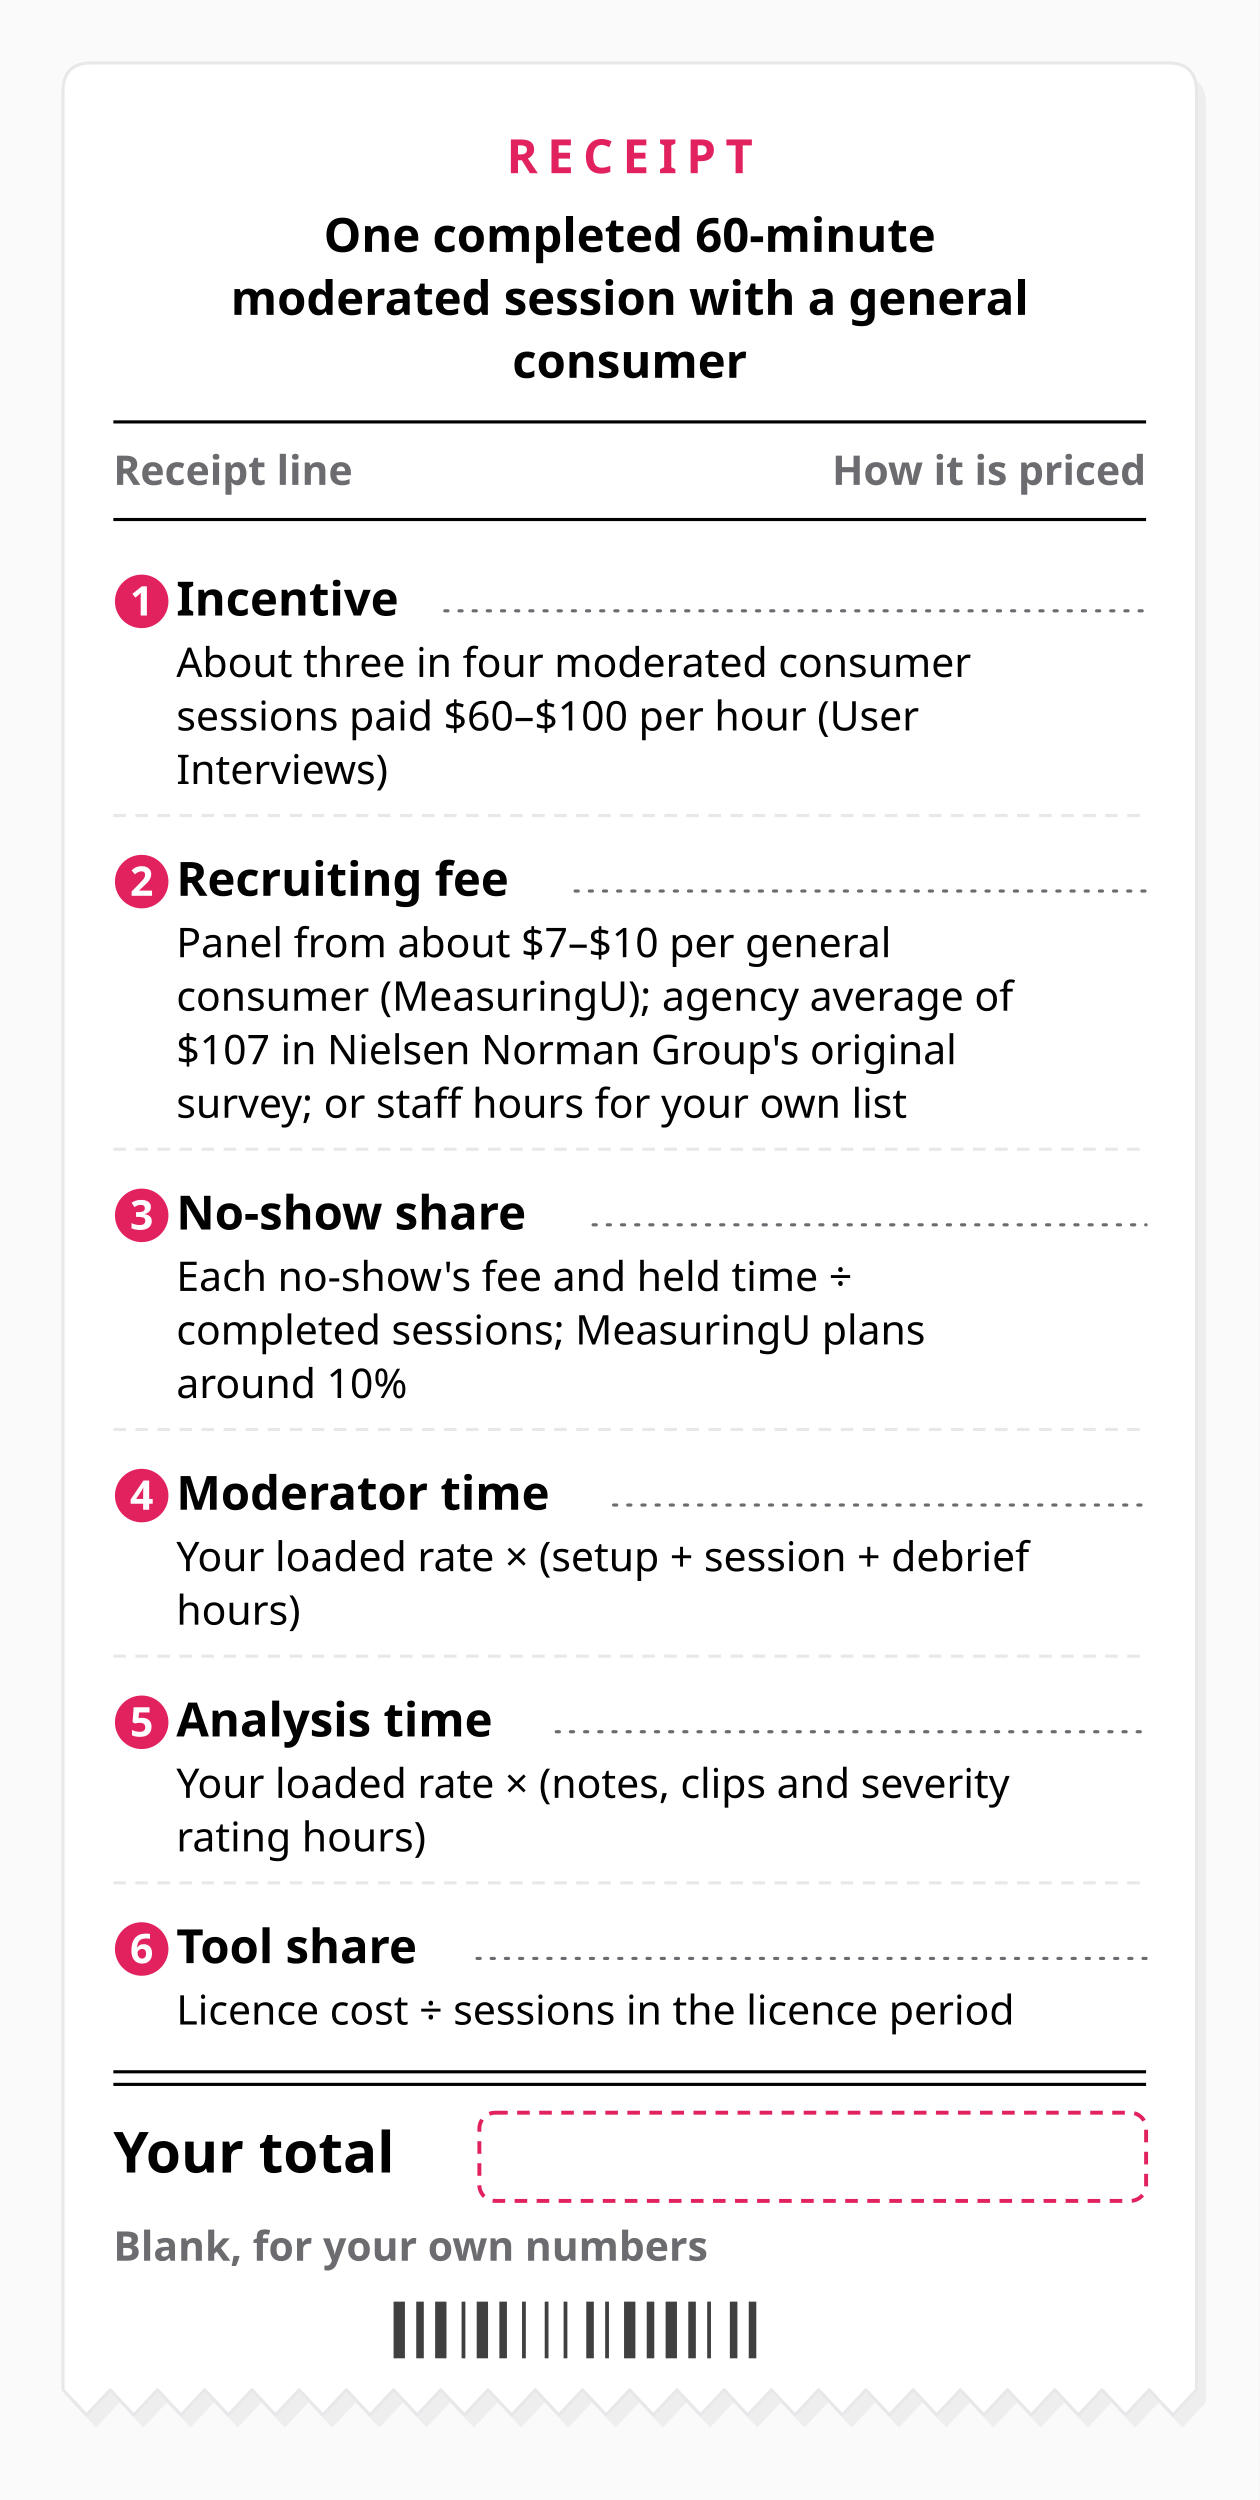
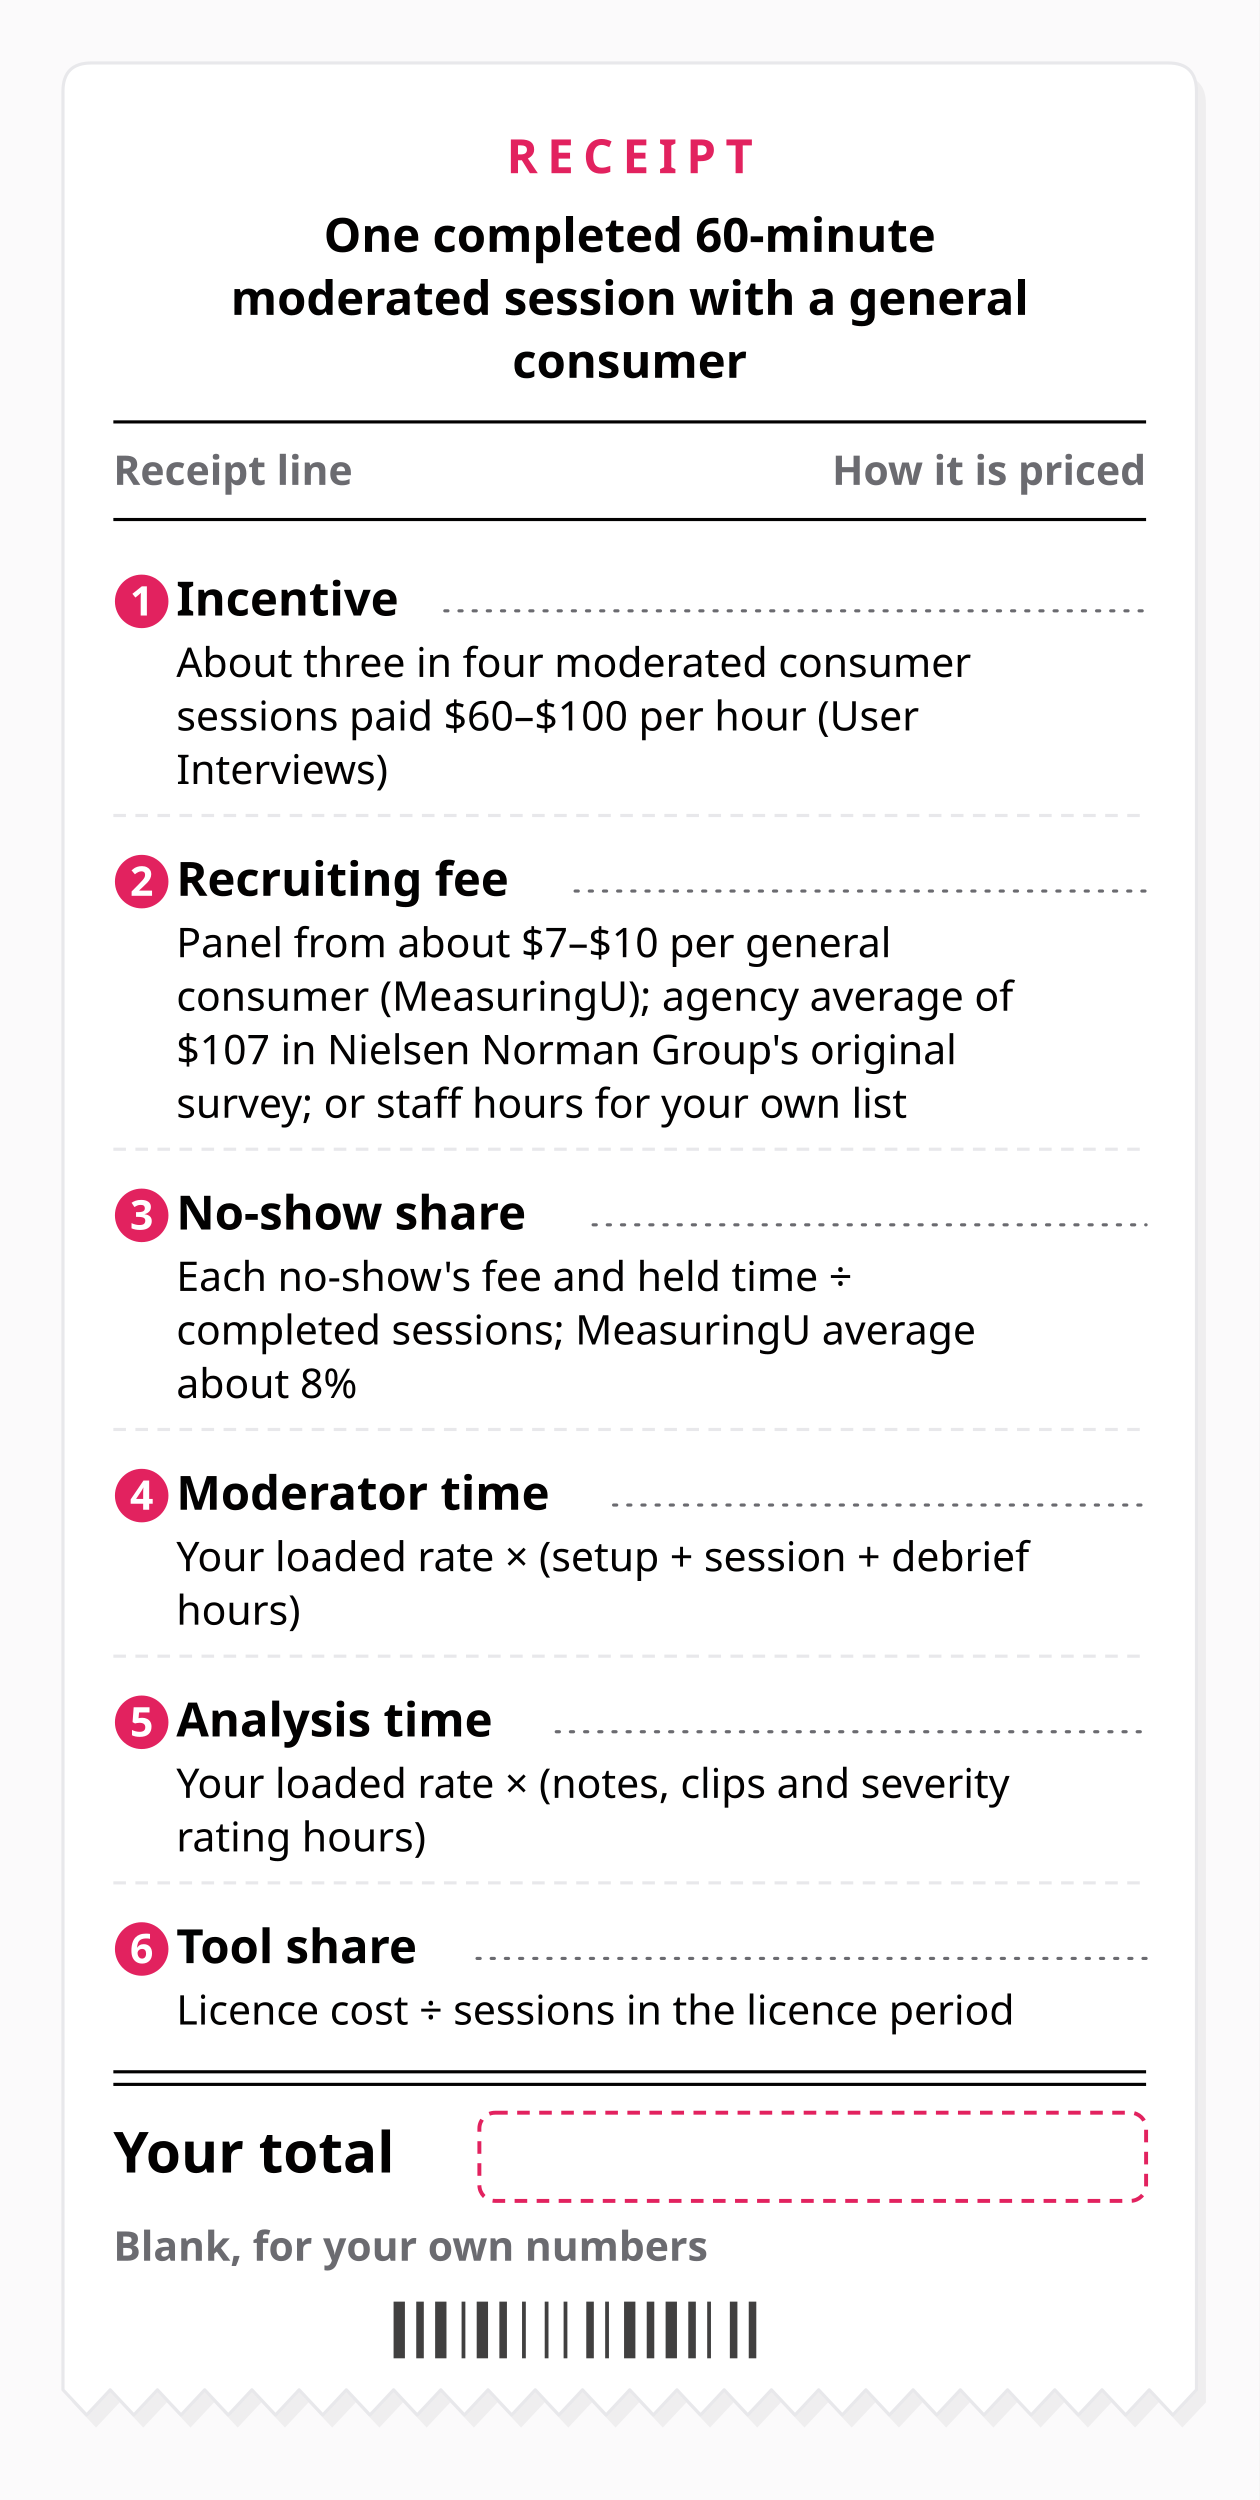
<svg xmlns="http://www.w3.org/2000/svg" viewBox="0 0 800 1588" width="800" height="1588" font-family="Manrope, system-ui, sans-serif">
  <rect width="800" height="1588" fill="#FBFAFB" />
  <path d="M58 40 H742 Q760 40 760 58 V1518 L745 1534 L730 1518 L715 1534 L700 1518 L685 1534 L670 1518 L655 1534 L640 1518 L625 1534 L610 1518 L595 1534 L580 1518 L565 1534 L550 1518 L535 1534 L520 1518 L505 1534 L490 1518 L475 1534 L460 1518 L445 1534 L430 1518 L415 1534 L400 1518 L385 1534 L370 1518 L355 1534 L340 1518 L325 1534 L310 1518 L295 1534 L280 1518 L265 1534 L250 1518 L235 1534 L220 1518 L205 1534 L190 1518 L175 1534 L160 1518 L145 1534 L130 1518 L115 1534 L100 1518 L85 1534 L70 1518 L55 1534 L40 1518 V58 Q40 40 58 40 Z" fill="#000000" fill-opacity="0.05" transform="translate(6 8)" />
  <path d="M58 40 H742 Q760 40 760 58 V1518 L745 1534 L730 1518 L715 1534 L700 1518 L685 1534 L670 1518 L655 1534 L640 1518 L625 1534 L610 1518 L595 1534 L580 1518 L565 1534 L550 1518 L535 1534 L520 1518 L505 1534 L490 1518 L475 1534 L460 1518 L445 1534 L430 1518 L415 1534 L400 1518 L385 1534 L370 1518 L355 1534 L340 1518 L325 1534 L310 1518 L295 1534 L280 1518 L265 1534 L250 1518 L235 1534 L220 1518 L205 1534 L190 1518 L175 1534 L160 1518 L145 1534 L130 1518 L115 1534 L100 1518 L85 1534 L70 1518 L55 1534 L40 1518 V58 Q40 40 58 40 Z" fill="#FFFFFF" stroke="#E8E8EB" stroke-width="2" stroke-linejoin="round" />
  <text x="400" y="110" font-size="30" font-weight="800" fill="#E2225F" text-anchor="middle" letter-spacing="6">RECEIPT</text>
  <text x="400" y="160" font-size="30" font-weight="800" fill="#020101" text-anchor="middle">One completed 60-minute</text>
  <text x="400" y="200" font-size="30" font-weight="800" fill="#020101" text-anchor="middle">moderated session with a general</text>
  <text x="400" y="240" font-size="30" font-weight="800" fill="#020101" text-anchor="middle">consumer</text>
  <path d="M72 268 H728" stroke="#020101" stroke-width="2" />
  <text x="72" y="308" font-size="26" font-weight="700" fill="#6B6B70">Receipt line</text>
  <text x="728" y="308" font-size="26" font-weight="700" fill="#6B6B70" text-anchor="end">How it is priced</text>
  <path d="M72 330 H728" stroke="#020101" stroke-width="2" />
  <g class="card" data-id="line1">
    <rect x="60" y="344" width="680" height="174" fill="none" stroke="none" />
    <circle cx="90" cy="382" r="17" fill="#E2225F" />
    <text x="90" y="391" font-size="26" font-weight="800" fill="#FFFFFF" text-anchor="middle">1</text>
    <text x="112" y="391" font-size="30" font-weight="800" fill="#020101">Incentive</text>
    <path d="M282.533 388 H728" stroke="#6B6B70" stroke-width="2" stroke-dasharray="2 7" stroke-linecap="round" />
    <text x="112" y="430" font-size="26" font-weight="400" fill="#020101">About three in four moderated consumer</text>
    <text x="112" y="464" font-size="26" font-weight="400" fill="#020101">sessions paid $60–$100 per hour (User</text>
    <text x="112" y="498" font-size="26" font-weight="400" fill="#020101">Interviews)</text>
  </g>
  <path d="M72 518 H728" stroke="#E8E8EB" stroke-width="2" stroke-dasharray="8 6" />
  <g class="card" data-id="line2">
    <rect x="60" y="522" width="680" height="208" fill="none" stroke="none" />
    <circle cx="90" cy="560" r="17" fill="#E2225F" />
    <text x="90" y="569" font-size="26" font-weight="800" fill="#FFFFFF" text-anchor="middle">2</text>
    <text x="112" y="569" font-size="30" font-weight="800" fill="#020101">Recruiting fee</text>
    <path d="M365.312 566 H728" stroke="#6B6B70" stroke-width="2" stroke-dasharray="2 7" stroke-linecap="round" />
    <text x="112" y="608" font-size="26" font-weight="400" fill="#020101">Panel from about $7–$10 per general</text>
    <text x="112" y="642" font-size="26" font-weight="400" fill="#020101">consumer (MeasuringU); agency average of</text>
    <text x="112" y="676" font-size="26" font-weight="400" fill="#020101">$107 in Nielsen Norman Group's original</text>
    <text x="112" y="710" font-size="26" font-weight="400" fill="#020101">survey; or staff hours for your own list</text>
  </g>
  <path d="M72 730 H728" stroke="#E8E8EB" stroke-width="2" stroke-dasharray="8 6" />
  <g class="card" data-id="line3">
    <rect x="60" y="734" width="680" height="174" fill="none" stroke="none" />
    <circle cx="90" cy="772" r="17" fill="#E2225F" />
    <text x="90" y="781" font-size="26" font-weight="800" fill="#FFFFFF" text-anchor="middle">3</text>
    <text x="112" y="781" font-size="30" font-weight="800" fill="#020101">No-show share</text>
    <path d="M376.752 778 H728" stroke="#6B6B70" stroke-width="2" stroke-dasharray="2 7" stroke-linecap="round" />
    <text x="112" y="820" font-size="26" font-weight="400" fill="#020101">Each no-show's fee and held time ÷</text>
-     <text x="112" y="854" font-size="26" font-weight="400" fill="#020101">completed sessions; MeasuringU plans</text>
-     <text x="112" y="888" font-size="26" font-weight="400" fill="#020101">around 10%</text>
+     <text x="112" y="854" font-size="26" font-weight="400" fill="#020101">completed sessions; MeasuringU average</text>
+     <text x="112" y="888" font-size="26" font-weight="400" fill="#020101">about 8%</text>
  </g>
  <path d="M72 908 H728" stroke="#E8E8EB" stroke-width="2" stroke-dasharray="8 6" />
  <g class="card" data-id="line4">
    <rect x="60" y="912" width="680" height="140" fill="none" stroke="none" />
    <circle cx="90" cy="950" r="17" fill="#E2225F" />
    <text x="90" y="959" font-size="26" font-weight="800" fill="#FFFFFF" text-anchor="middle">4</text>
    <text x="112" y="959" font-size="30" font-weight="800" fill="#020101">Moderator time</text>
    <path d="M389.745 956 H728" stroke="#6B6B70" stroke-width="2" stroke-dasharray="2 7" stroke-linecap="round" />
    <text x="112" y="998" font-size="26" font-weight="400" fill="#020101">Your loaded rate × (setup + session + debrief</text>
    <text x="112" y="1032" font-size="26" font-weight="400" fill="#020101">hours)</text>
  </g>
  <path d="M72 1052 H728" stroke="#E8E8EB" stroke-width="2" stroke-dasharray="8 6" />
  <g class="card" data-id="line5">
    <rect x="60" y="1056" width="680" height="140" fill="none" stroke="none" />
    <circle cx="90" cy="1094" r="17" fill="#E2225F" />
    <text x="90" y="1103" font-size="26" font-weight="800" fill="#FFFFFF" text-anchor="middle">5</text>
    <text x="112" y="1103" font-size="30" font-weight="800" fill="#020101">Analysis time</text>
    <path d="M353.329 1100 H728" stroke="#6B6B70" stroke-width="2" stroke-dasharray="2 7" stroke-linecap="round" />
    <text x="112" y="1142" font-size="26" font-weight="400" fill="#020101">Your loaded rate × (notes, clips and severity</text>
    <text x="112" y="1176" font-size="26" font-weight="400" fill="#020101">rating hours)</text>
  </g>
  <path d="M72 1196 H728" stroke="#E8E8EB" stroke-width="2" stroke-dasharray="8 6" />
  <g class="card" data-id="line6">
    <rect x="60" y="1200" width="680" height="106" fill="none" stroke="none" />
    <circle cx="90" cy="1238" r="17" fill="#E2225F" />
    <text x="90" y="1247" font-size="26" font-weight="800" fill="#FFFFFF" text-anchor="middle">6</text>
    <text x="112" y="1247" font-size="30" font-weight="800" fill="#020101">Tool share</text>
    <path d="M303.012 1244 H728" stroke="#6B6B70" stroke-width="2" stroke-dasharray="2 7" stroke-linecap="round" />
    <text x="112" y="1286" font-size="26" font-weight="400" fill="#020101">Licence cost ÷ sessions in the licence period</text>
  </g>
  <path d="M72 1316 H728 M72 1324 H728" stroke="#020101" stroke-width="2" />
  <g class="card" data-id="total">
    <rect x="60" y="1316" width="680" height="140" fill="none" stroke="none" />
    <text x="72" y="1380" font-size="36" font-weight="800" fill="#020101">Your total</text>
    <rect x="304.5" y="1342" width="423.5" height="56" rx="10" fill="#FFFFFF" stroke="#E2225F" stroke-width="2.5" stroke-dasharray="8 6" />
    <text x="72" y="1436" font-size="26" font-weight="600" fill="#6B6B70">Blank, for your own numbers</text>
  </g>
  <rect x="250" y="1462" width="7.2" height="36" fill="#020101" fill-opacity="0.75" />
  <rect x="264.4" y="1462" width="4.8" height="36" fill="#020101" fill-opacity="0.75" />
  <rect x="276.4" y="1462" width="7.2" height="36" fill="#020101" fill-opacity="0.75" />
  <rect x="293.2" y="1462" width="2.4" height="36" fill="#020101" fill-opacity="0.75" />
  <rect x="302.8" y="1462" width="7.2" height="36" fill="#020101" fill-opacity="0.75" />
  <rect x="317.2" y="1462" width="4.8" height="36" fill="#020101" fill-opacity="0.75" />
  <rect x="331.6" y="1462" width="2.4" height="36" fill="#020101" fill-opacity="0.75" />
  <rect x="346" y="1462" width="2.4" height="36" fill="#020101" fill-opacity="0.75" />
  <rect x="358" y="1462" width="2.4" height="36" fill="#020101" fill-opacity="0.75" />
  <rect x="372.4" y="1462" width="4.8" height="36" fill="#020101" fill-opacity="0.75" />
  <rect x="384.4" y="1462" width="2.4" height="36" fill="#020101" fill-opacity="0.75" />
  <rect x="396.4" y="1462" width="7.2" height="36" fill="#020101" fill-opacity="0.75" />
  <rect x="410.8" y="1462" width="4.8" height="36" fill="#020101" fill-opacity="0.75" />
  <rect x="422.8" y="1462" width="7.2" height="36" fill="#020101" fill-opacity="0.75" />
  <rect x="437.2" y="1462" width="4.8" height="36" fill="#020101" fill-opacity="0.75" />
  <rect x="449.2" y="1462" width="2.4" height="36" fill="#020101" fill-opacity="0.75" />
  <rect x="463.6" y="1462" width="4.8" height="36" fill="#020101" fill-opacity="0.75" />
  <rect x="475.6" y="1462" width="4.8" height="36" fill="#020101" fill-opacity="0.75" />
</svg>
